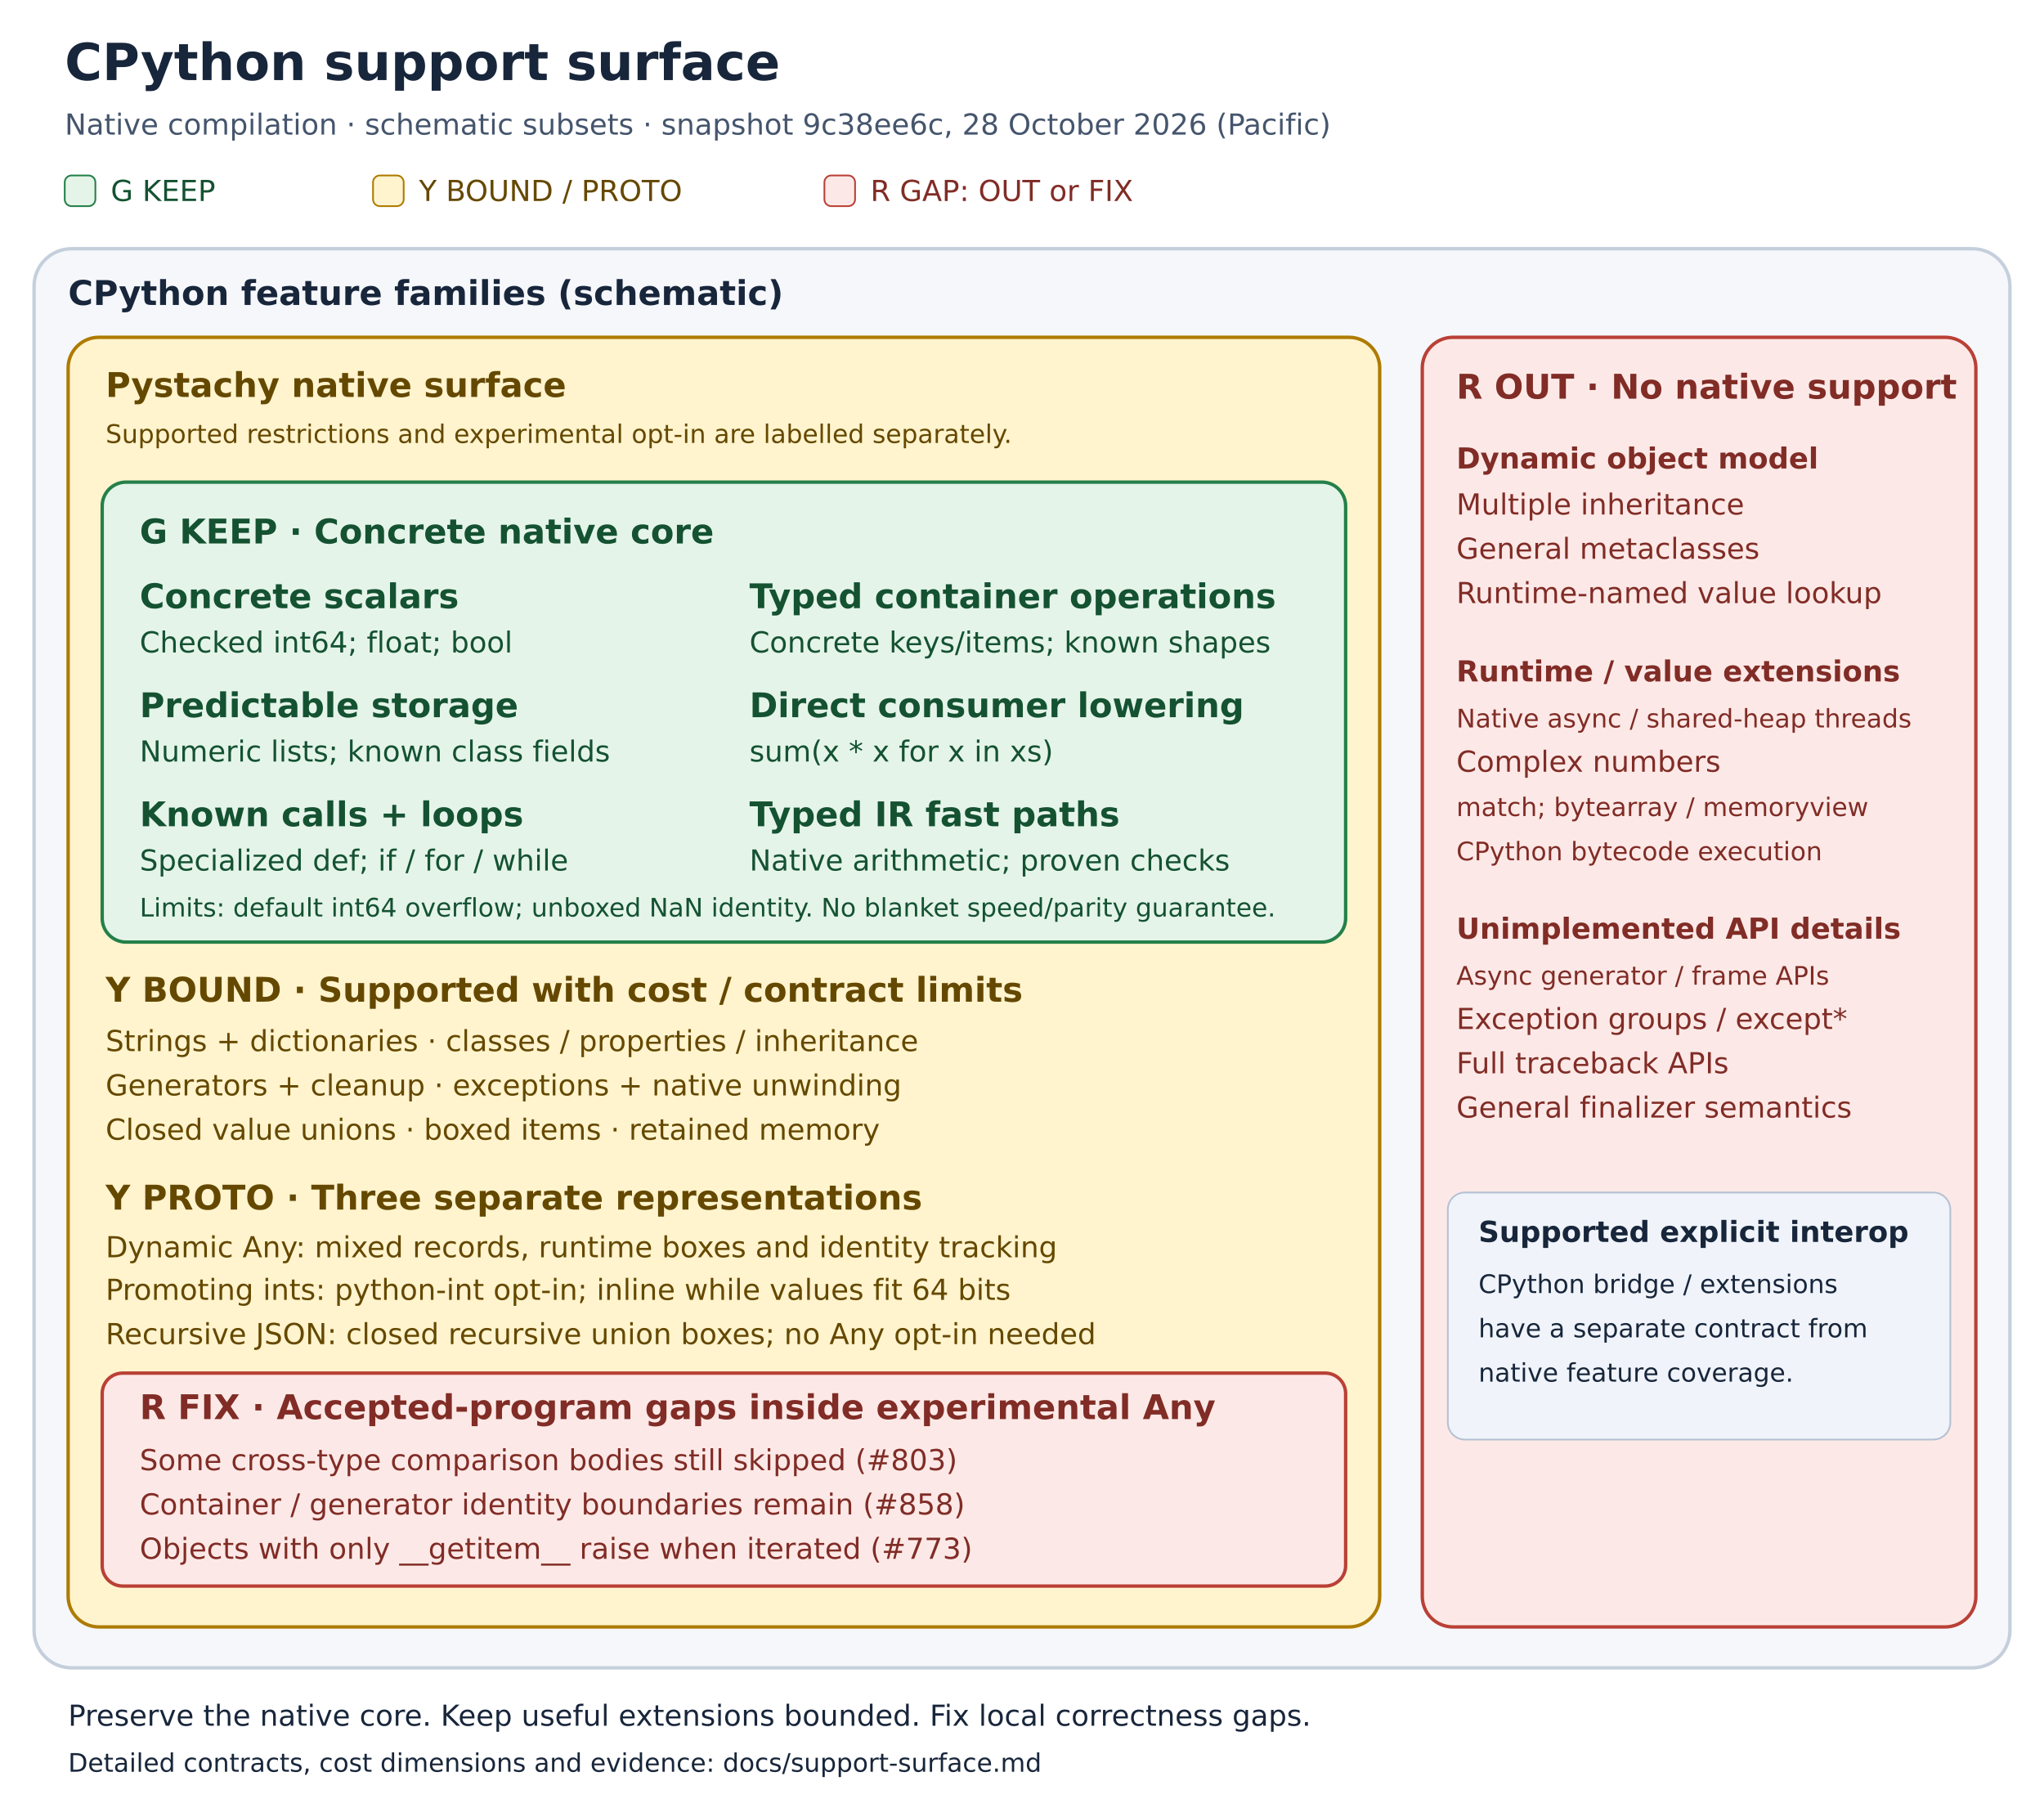
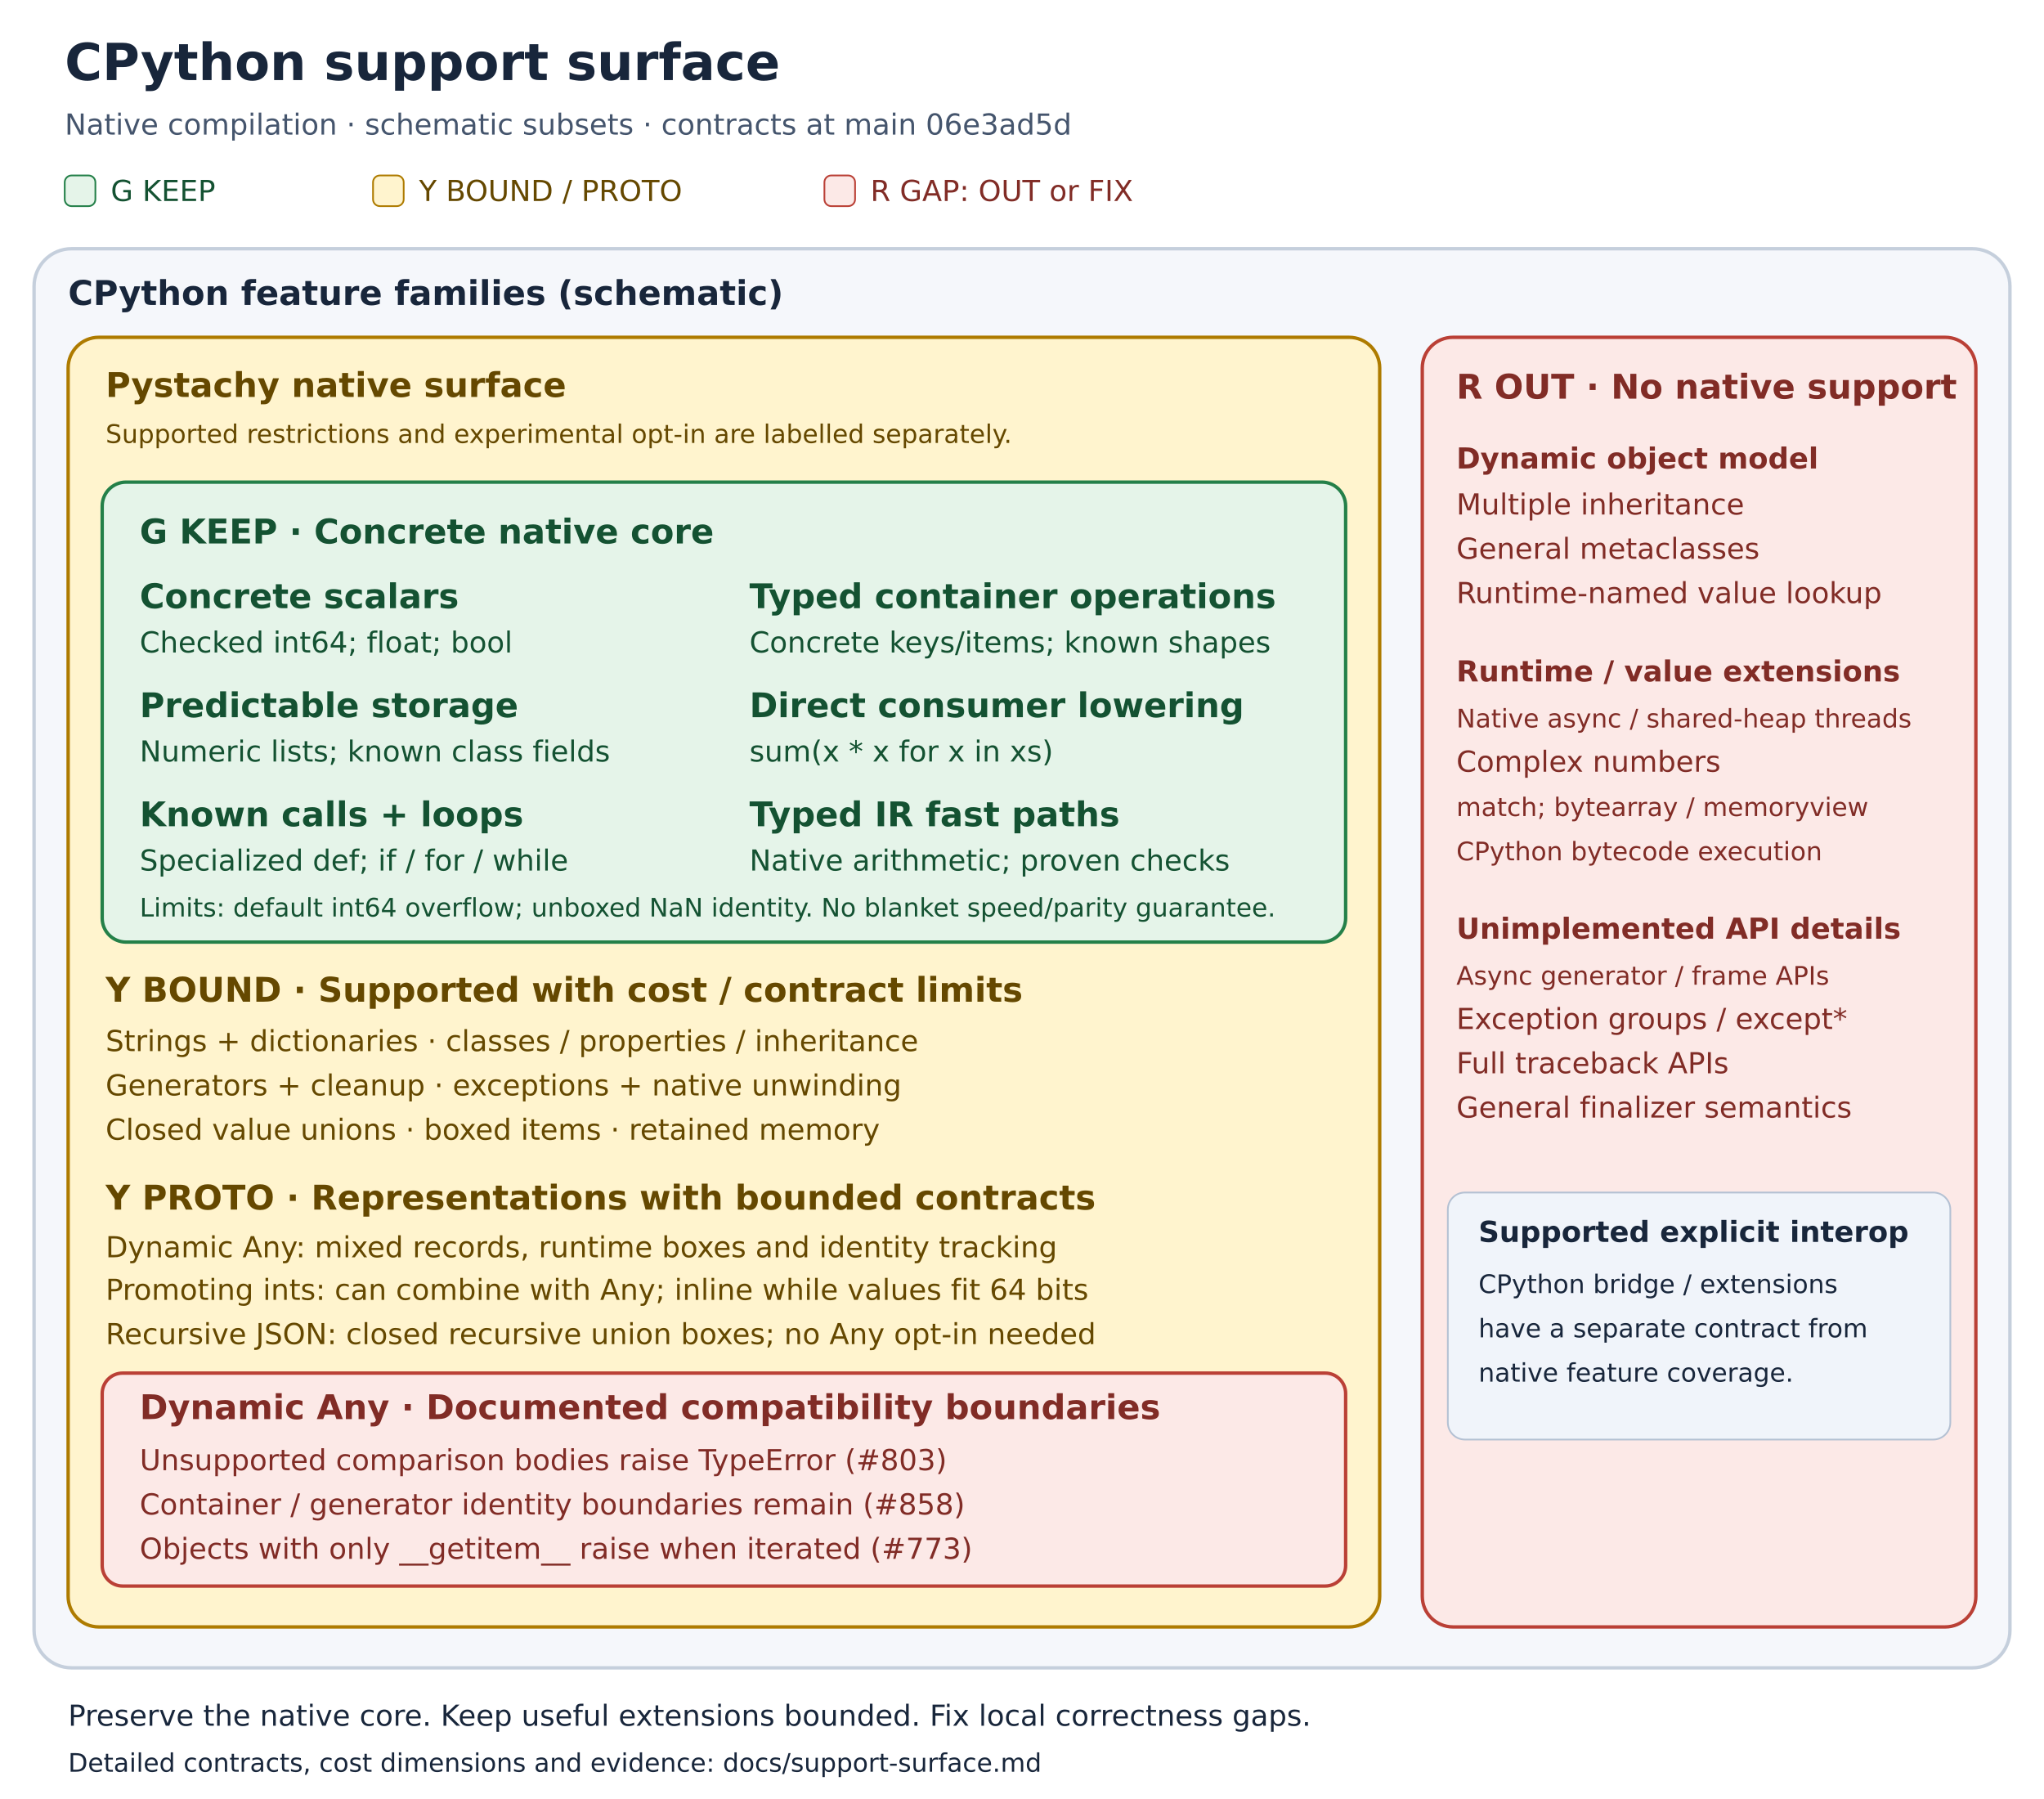
<svg xmlns="http://www.w3.org/2000/svg" width="1200" height="1056" viewBox="0 0 1200 1056" role="img" aria-labelledby="title desc">
  <style>
    text { font-family: "DejaVu Sans", Arial, sans-serif; fill: #18263b; }
    .title { font-size: 30px; font-weight: 700; }
    .sub { font-size: 17px; fill: #45556d; }
    .head { font-size: 20px; font-weight: 700; }
    .body { font-size: 17px; }
    .small { font-size: 15px; }
    .green { fill: #145232; }
    .yellow { fill: #654800; }
    .red { fill: #812c26; }
  </style>
  <rect width="1200" height="1056" fill="#ffffff" />
  <text x="38" y="47" class="title">CPython support surface</text>
-   <text x="38" y="79" class="sub">Native compilation · schematic subsets · snapshot 9c38ee6c, 28 October 2026 (Pacific)</text>
+   <text x="38" y="79" class="sub">Native compilation · schematic subsets · contracts at main 06e3ad5d</text>
  <rect x="38" y="103" width="18" height="18" rx="4" fill="#e5f4e9" stroke="#248049" />
  <text x="65" y="118" class="body green">G KEEP</text>
  <rect x="219" y="103" width="18" height="18" rx="4" fill="#fff4ce" stroke="#ae7b00" />
  <text x="246" y="118" class="body yellow">Y BOUND / PROTO</text>
  <rect x="484" y="103" width="18" height="18" rx="4" fill="#fce9e7" stroke="#ba4036" />
  <text x="511" y="118" class="body red">R GAP: OUT or FIX</text>
  <rect x="20" y="146" width="1160" height="833" rx="22" fill="#f5f7fb" stroke="#c5cfdc" stroke-width="2" />
  <text x="40" y="179" class="head">CPython feature families (schematic)</text>
  <rect x="40" y="198" width="770" height="757" rx="18" fill="#fff4ce" stroke="#ae7b00" stroke-width="2" />
  <text x="62" y="233" class="head yellow">Pystachy native surface</text>
  <text x="62" y="260" class="small yellow">Supported restrictions and experimental opt-in are labelled separately.</text>
  <rect x="60" y="283" width="730" height="270" rx="14" fill="#e5f4e9" stroke="#248049" stroke-width="2" />
  <text x="82" y="319" class="head green">G KEEP · Concrete native core</text>
  <text x="82" y="357" class="head green">Concrete scalars</text>
  <text x="82" y="383" class="body green">Checked int64; float; bool</text>
  <text x="440" y="357" class="head green">Typed container operations</text>
  <text x="440" y="383" class="body green">Concrete keys/items; known shapes</text>
  <text x="82" y="421" class="head green">Predictable storage</text>
  <text x="82" y="447" class="body green">Numeric lists; known class fields</text>
  <text x="440" y="421" class="head green">Direct consumer lowering</text>
  <text x="440" y="447" class="body green">sum(x * x for x in xs)</text>
  <text x="82" y="485" class="head green">Known calls + loops</text>
  <text x="82" y="511" class="body green">Specialized def; if / for / while</text>
  <text x="440" y="485" class="head green">Typed IR fast paths</text>
  <text x="440" y="511" class="body green">Native arithmetic; proven checks</text>
  <text x="82" y="538" class="small green">Limits: default int64 overflow; unboxed NaN identity. No blanket speed/parity guarantee.</text>
  <text x="62" y="588" class="head yellow">Y BOUND · Supported with cost / contract limits</text>
  <text x="62" y="617" class="body yellow">Strings + dictionaries · classes / properties / inheritance</text>
  <text x="62" y="643" class="body yellow">Generators + cleanup · exceptions + native unwinding</text>
  <text x="62" y="669" class="body yellow">Closed value unions · boxed items · retained memory</text>
-   <text x="62" y="710" class="head yellow">Y PROTO · Three separate representations</text>
+   <text x="62" y="710" class="head yellow">Y PROTO · Representations with bounded contracts</text>
  <text x="62" y="738" class="body yellow">Dynamic Any: mixed records, runtime boxes and identity tracking</text>
-   <text x="62" y="763" class="body yellow">Promoting ints: python-int opt-in; inline while values fit 64 bits</text>
+   <text x="62" y="763" class="body yellow">Promoting ints: can combine with Any; inline while values fit 64 bits</text>
  <text x="62" y="789" class="body yellow">Recursive JSON: closed recursive union boxes; no Any opt-in needed</text>
  <rect x="60" y="806" width="730" height="125" rx="12" fill="#fce9e7" stroke="#ba4036" stroke-width="2" />
-   <text x="82" y="833" class="head red">R FIX · Accepted-program gaps inside experimental Any</text>
-   <text x="82" y="863" class="body red">Some cross-type comparison bodies still skipped (#803)</text>
+   <text x="82" y="833" class="head red">Dynamic Any · Documented compatibility boundaries</text>
+   <text x="82" y="863" class="body red">Unsupported comparison bodies raise TypeError (#803)</text>
  <text x="82" y="889" class="body red">Container / generator identity boundaries remain (#858)</text>
  <text x="82" y="915" class="body red">Objects with only __getitem__ raise when iterated (#773)</text>
  <rect x="835" y="198" width="325" height="757" rx="18" fill="#fce9e7" stroke="#ba4036" stroke-width="2" />
  <text x="855" y="234" class="head red">R OUT · No native support</text>
  <text x="855" y="275" class="body red" font-weight="700">Dynamic object model</text>
  <text x="855" y="302" class="body red">Multiple inheritance</text>
  <text x="855" y="328" class="body red">General metaclasses</text>
  <text x="855" y="354" class="body red">Runtime-named value lookup</text>
  <text x="855" y="400" class="body red" font-weight="700">Runtime / value extensions</text>
  <text x="855" y="427" class="small red">Native async / shared-heap threads</text>
  <text x="855" y="453" class="body red">Complex numbers</text>
  <text x="855" y="479" class="small red">match; bytearray / memoryview</text>
  <text x="855" y="505" class="small red">CPython bytecode execution</text>
  <text x="855" y="551" class="body red" font-weight="700">Unimplemented API details</text>
  <text x="855" y="578" class="small red">Async generator / frame APIs</text>
  <text x="855" y="604" class="body red">Exception groups / except*</text>
  <text x="855" y="630" class="body red">Full traceback APIs</text>
  <text x="855" y="656" class="body red">General finalizer semantics</text>
  <rect x="850" y="700" width="295" height="145" rx="10" fill="#f0f4fa" stroke="#b4c1d3" />
  <text x="868" y="729" class="body" font-weight="700">Supported explicit interop</text>
  <text x="868" y="759" class="small">CPython bridge / extensions</text>
  <text x="868" y="785" class="small">have a separate contract from</text>
  <text x="868" y="811" class="small">native feature coverage.</text>
  <text x="40" y="1013" class="body">Preserve the native core. Keep useful extensions bounded. Fix local correctness gaps.</text>
  <text x="40" y="1040" class="small">Detailed contracts, cost dimensions and evidence: docs/support-surface.md</text>
</svg>
